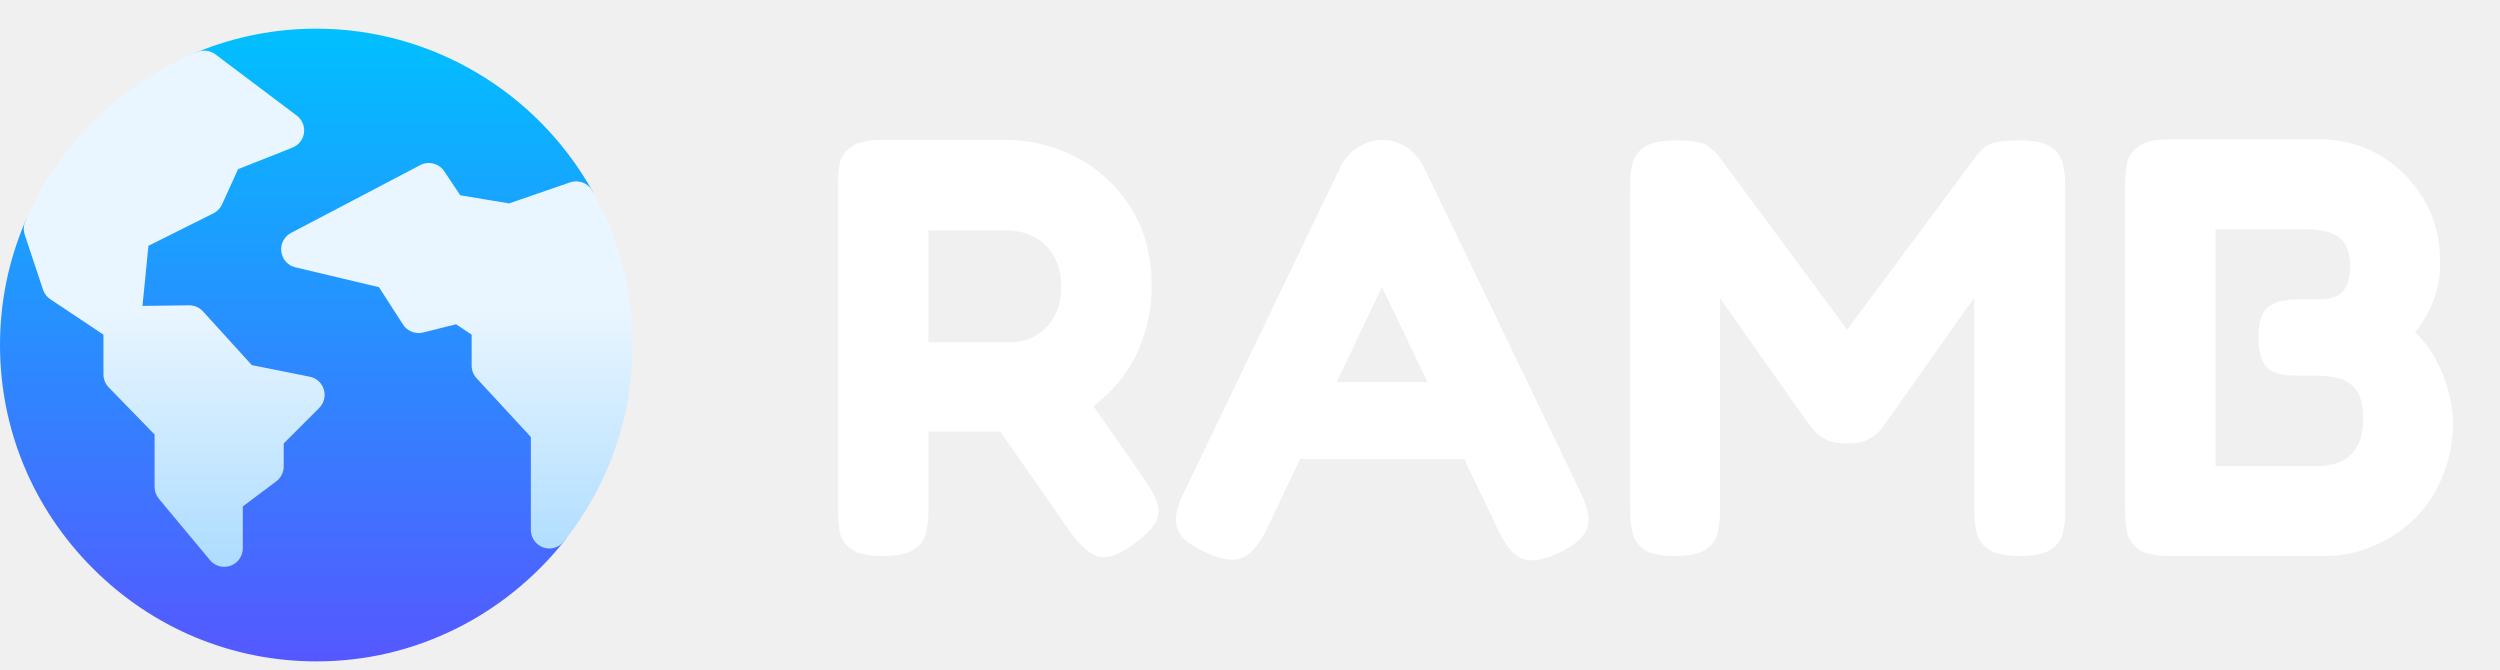
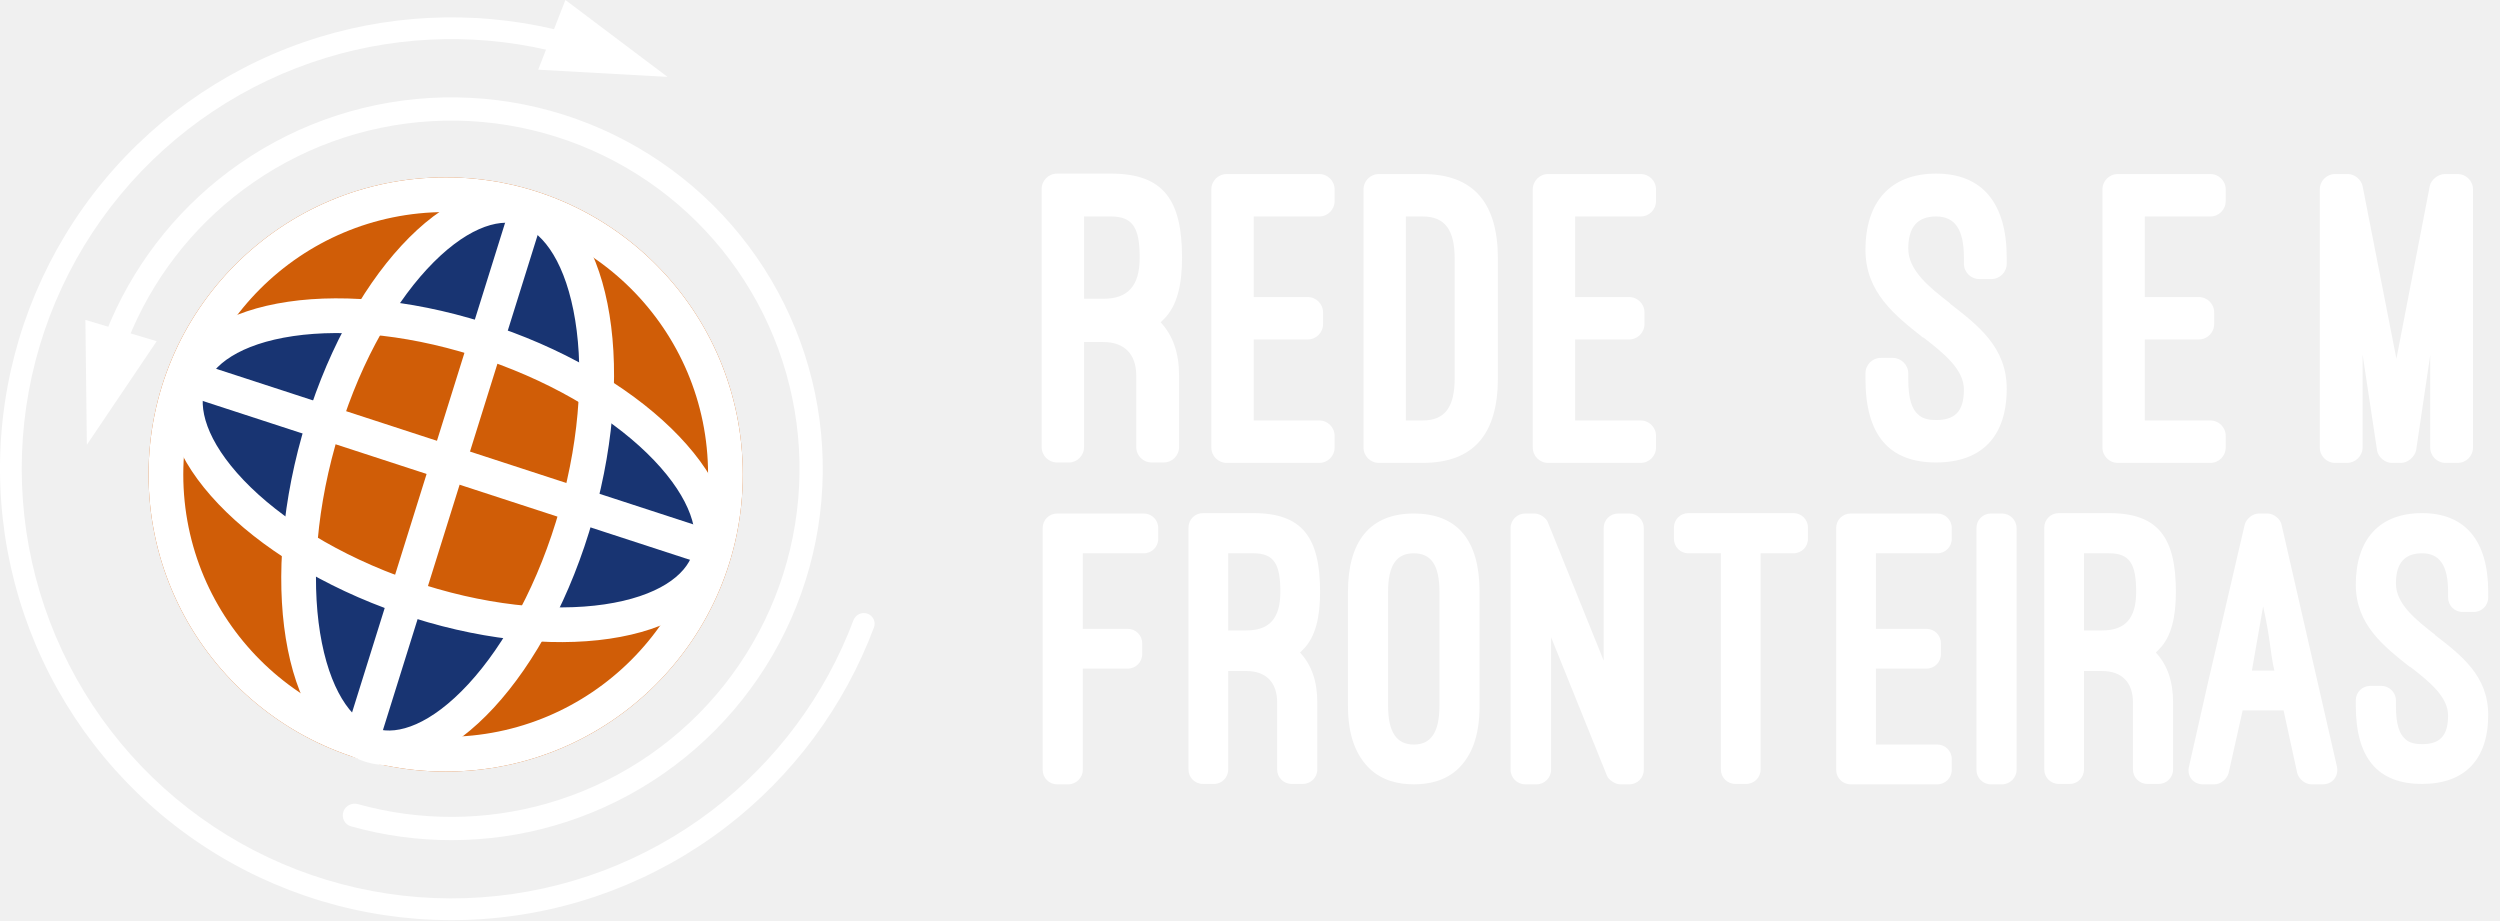
- <svg xmlns="http://www.w3.org/2000/svg" width="168" height="45" viewBox="0 0 168 45" fill="none">
-   <path d="M59.313 37.36C58.353 37.36 57.66 37.213 57.233 36.92C56.806 36.627 56.54 36.24 56.433 35.76C56.353 35.28 56.313 34.787 56.313 34.28V12.4C56.313 11.893 56.353 11.413 56.433 10.96C56.54 10.507 56.806 10.133 57.233 9.84C57.66 9.547 58.366 9.4 59.353 9.4H67.673C68.766 9.4 69.886 9.6 71.033 10C72.18 10.4 73.233 11.013 74.193 11.84C75.153 12.667 75.926 13.693 76.513 14.92C77.1 16.147 77.393 17.6 77.393 19.28C77.393 20.4 77.22 21.48 76.873 22.52C76.553 23.56 76.06 24.52 75.393 25.4C74.726 26.28 73.9 27.04 72.913 27.68C71.926 28.293 70.793 28.733 69.513 29H62.393V34.32C62.393 34.827 62.34 35.32 62.233 35.8C62.126 36.253 61.86 36.627 61.433 36.92C61.006 37.213 60.3 37.36 59.313 37.36ZM76.193 36.56C75.206 37.28 74.42 37.56 73.833 37.4C73.246 37.24 72.633 36.72 71.993 35.84L64.953 25.76L71.793 24.88L76.953 32.28C77.406 32.92 77.686 33.467 77.793 33.92C77.926 34.373 77.86 34.8 77.593 35.2C77.353 35.6 76.886 36.053 76.193 36.56ZM62.393 23H67.953C68.326 23 68.713 22.933 69.113 22.8C69.513 22.64 69.873 22.413 70.193 22.12C70.513 21.827 70.78 21.44 70.993 20.96C71.206 20.48 71.313 19.907 71.313 19.24C71.313 18.467 71.153 17.8 70.833 17.24C70.54 16.68 70.113 16.253 69.553 15.96C68.993 15.64 68.34 15.48 67.593 15.48H62.393V23ZM106.228 33.12C106.548 33.787 106.721 34.36 106.748 34.84C106.774 35.293 106.628 35.707 106.308 36.08C106.014 36.427 105.521 36.773 104.828 37.12C103.761 37.627 102.934 37.773 102.348 37.56C101.761 37.373 101.214 36.747 100.708 35.68L92.868 19.28L85.068 35.68C84.534 36.72 83.974 37.333 83.388 37.52C82.828 37.733 82.014 37.587 80.948 37.08C80.254 36.76 79.748 36.427 79.428 36.08C79.134 35.707 79.001 35.28 79.028 34.8C79.054 34.293 79.241 33.707 79.588 33.04L90.108 11.16C90.374 10.627 90.761 10.2 91.268 9.88C91.801 9.56 92.348 9.4 92.908 9.4C93.308 9.4 93.681 9.48 94.028 9.64C94.374 9.773 94.681 9.973 94.948 10.24C95.241 10.507 95.481 10.827 95.668 11.2L106.228 33.12ZM86.148 30.84L88.628 25.68H97.148L99.628 30.84H86.148ZM112.547 37.36C111.587 37.36 110.894 37.213 110.467 36.92C110.067 36.627 109.814 36.253 109.707 35.8C109.6 35.32 109.547 34.813 109.547 34.28V12.4C109.547 11.893 109.6 11.427 109.707 11C109.814 10.547 110.08 10.173 110.507 9.88C110.934 9.587 111.64 9.44 112.627 9.44C113.294 9.44 113.8 9.48 114.147 9.56C114.494 9.64 114.747 9.76 114.907 9.92C115.067 10.053 115.24 10.213 115.427 10.4L124.427 22.56H123.827L132.867 10.4C133.08 10.133 133.294 9.933 133.507 9.8C133.72 9.667 133.987 9.573 134.307 9.52C134.654 9.467 135.134 9.44 135.747 9.44C136.707 9.44 137.4 9.587 137.827 9.88C138.254 10.173 138.52 10.56 138.627 11.04C138.734 11.493 138.787 11.973 138.787 12.48V34.36C138.787 34.867 138.734 35.347 138.627 35.8C138.52 36.253 138.254 36.627 137.827 36.92C137.4 37.213 136.694 37.36 135.707 37.36C134.747 37.36 134.054 37.213 133.627 36.92C133.2 36.627 132.934 36.24 132.827 35.76C132.72 35.28 132.667 34.787 132.667 34.28V20L126.707 28.44C126.6 28.573 126.454 28.76 126.267 29C126.08 29.213 125.814 29.4 125.467 29.56C125.147 29.72 124.707 29.8 124.147 29.8C123.56 29.8 123.094 29.72 122.747 29.56C122.427 29.4 122.174 29.213 121.987 29C121.8 28.787 121.64 28.6 121.507 28.44L115.587 20.04V34.36C115.587 34.867 115.534 35.347 115.427 35.8C115.32 36.253 115.054 36.627 114.627 36.92C114.227 37.213 113.534 37.36 112.547 37.36ZM145.805 37.36C144.845 37.36 144.152 37.213 143.725 36.92C143.298 36.6 143.032 36.2 142.925 35.72C142.845 35.213 142.805 34.693 142.805 34.16V12.48C142.805 11.947 142.845 11.453 142.925 11C143.032 10.52 143.298 10.133 143.725 9.84C144.152 9.52 144.858 9.36 145.845 9.36H155.805C157.378 9.36 158.778 9.733 160.005 10.48C161.232 11.227 162.205 12.227 162.925 13.48C163.645 14.733 163.992 16.093 163.965 17.56C163.992 18.147 163.938 18.72 163.805 19.28C163.672 19.84 163.472 20.387 163.205 20.92C162.965 21.427 162.658 21.893 162.285 22.32C162.845 22.853 163.312 23.467 163.685 24.16C164.058 24.827 164.338 25.533 164.525 26.28C164.738 27.027 164.845 27.787 164.845 28.56C164.818 29.787 164.578 30.947 164.125 32.04C163.698 33.107 163.085 34.04 162.285 34.84C161.485 35.613 160.565 36.227 159.525 36.68C158.485 37.133 157.378 37.36 156.205 37.36H145.805ZM148.885 31.32H155.805C156.258 31.32 156.712 31.24 157.165 31.08C157.645 30.893 158.032 30.573 158.325 30.12C158.645 29.64 158.805 28.973 158.805 28.12C158.805 27.56 158.738 27.093 158.605 26.72C158.472 26.347 158.285 26.067 158.045 25.88C157.805 25.667 157.538 25.52 157.245 25.44C156.952 25.36 156.645 25.307 156.325 25.28C156.005 25.253 155.698 25.24 155.405 25.24H154.245C153.338 25.24 152.698 25.053 152.325 24.68C151.952 24.28 151.765 23.6 151.765 22.64C151.765 21.707 151.965 21.053 152.365 20.68C152.792 20.307 153.458 20.12 154.365 20.12H155.525C155.792 20.12 156.072 20.107 156.365 20.08C156.658 20.053 156.912 19.973 157.125 19.84C157.365 19.707 157.552 19.493 157.685 19.2C157.845 18.88 157.925 18.453 157.925 17.92C157.925 17.013 157.698 16.373 157.245 16C156.792 15.6 155.992 15.4 154.845 15.4H148.885V31.32Z" fill="white" />
-   <g clip-path="url(#clip0_290_253)">
-     <path d="M21.259 44.445C15.603 44.445 10.27 42.227 6.244 38.201C2.217 34.175 0 28.842 0 23.186C0 20.31 0.571 17.517 1.697 14.884C1.901 14.409 2.378 14.108 2.894 14.13C3.411 14.151 3.861 14.49 4.025 14.981L5.12 18.274L7.162 19.635L7.563 15.589C7.605 15.163 7.863 14.789 8.246 14.597L12.835 12.303L13.936 9.881C14.069 9.587 14.312 9.356 14.611 9.238L16.67 8.423L12.98 5.645C12.622 5.376 12.436 4.935 12.493 4.491C12.551 4.046 12.842 3.667 13.257 3.497C15.805 2.455 18.497 1.926 21.259 1.926C28.919 1.926 36.026 6.101 39.804 12.822C39.986 13.144 40.014 13.53 39.883 13.876C39.752 14.221 39.474 14.49 39.124 14.611L34.721 16.127C34.525 16.195 34.315 16.212 34.111 16.178L29.987 15.49C29.647 15.434 29.346 15.239 29.155 14.953L28.402 13.824L23.664 16.31L26.53 16.991C26.843 17.065 27.115 17.258 27.289 17.529L28.694 19.71L30.576 19.239C30.917 19.154 31.277 19.216 31.569 19.411L33.631 20.785C33.978 21.017 34.186 21.405 34.186 21.822V24.084L37.834 28.035C38.047 28.265 38.165 28.567 38.165 28.88V35.612C38.165 35.894 38.069 36.168 37.894 36.388C35.941 38.84 33.431 40.868 30.635 42.253C27.698 43.707 24.543 44.445 21.259 44.445Z" fill="url(#paint0_linear_290_253)" />
-     <path d="M39.804 12.822C39.509 12.298 38.882 12.059 38.313 12.255L34.209 13.669L30.929 13.122L29.853 11.508C29.499 10.978 28.802 10.8 28.238 11.097L19.56 15.65C19.1 15.891 18.838 16.393 18.903 16.908C18.968 17.424 19.346 17.845 19.851 17.965L25.466 19.299L27.082 21.809C27.371 22.258 27.914 22.473 28.432 22.344L30.646 21.79L31.695 22.489V24.572C31.695 24.885 31.813 25.186 32.025 25.417L35.673 29.367V35.612C35.673 36.142 36.008 36.614 36.508 36.788C36.643 36.835 36.781 36.858 36.919 36.858C37.291 36.858 37.652 36.691 37.893 36.388C39.36 34.546 40.503 32.495 41.29 30.293C42.105 28.012 42.519 25.62 42.519 23.186C42.519 19.562 41.58 15.978 39.804 12.822ZM20.813 25.314L16.923 24.536L13.639 20.924C13.399 20.66 13.058 20.513 12.701 20.517L9.574 20.558L9.974 16.518L14.344 14.334C14.599 14.207 14.803 13.995 14.921 13.735L15.996 11.369L19.653 9.921C20.072 9.756 20.368 9.376 20.429 8.93C20.489 8.483 20.303 8.039 19.943 7.768L14.478 3.655C14.127 3.391 13.663 3.331 13.257 3.497C8.1 5.609 3.887 9.76 1.697 14.885C1.577 15.165 1.565 15.479 1.661 15.768L2.891 19.466C2.979 19.73 3.152 19.956 3.382 20.11L6.951 22.489V25.161C6.951 25.485 7.077 25.797 7.303 26.03L10.388 29.201V32.721C10.388 33.013 10.49 33.295 10.677 33.519L14.113 37.643C14.354 37.932 14.708 38.091 15.07 38.091C15.212 38.091 15.355 38.067 15.494 38.017C15.987 37.838 16.316 37.37 16.316 36.846V34.032L18.567 32.344C18.881 32.108 19.065 31.739 19.065 31.347V29.801L21.449 27.416C21.774 27.091 21.894 26.614 21.761 26.175C21.628 25.735 21.263 25.404 20.813 25.314Z" fill="url(#paint1_linear_290_253)" />
-   </g>
-   <defs>
-     <linearGradient id="paint0_linear_290_253" x1="19.982" y1="44.445" x2="19.982" y2="1.926" gradientUnits="userSpaceOnUse">
-       <stop stop-color="#5558FF" />
-       <stop offset="1" stop-color="#00C0FF" />
-     </linearGradient>
-     <linearGradient id="paint1_linear_290_253" x1="22.058" y1="38.091" x2="22.058" y2="3.404" gradientUnits="userSpaceOnUse">
-       <stop stop-color="#ADDCFF" />
-       <stop offset="0.503" stop-color="#EAF6FF" />
-       <stop offset="1" stop-color="#EAF6FF" />
-     </linearGradient>
-     <clipPath id="clip0_290_253">
-       <rect width="42.519" height="42.519" fill="white" transform="translate(0 1.92621)" />
-     </clipPath>
-   </defs>
+ <svg xmlns="http://www.w3.org/2000/svg" width="144" height="53" viewBox="0 0 144 53" fill="none">
+   <path d="M67.914 21.627V25.75C67.914 26.243 67.519 26.638 67.026 26.638H66.336C65.843 26.638 65.448 26.243 65.448 25.75V21.627C65.448 20.393 64.758 19.701 63.55 19.701H62.441V25.75C62.441 26.243 62.046 26.638 61.578 26.638H60.888C60.394 26.638 60 26.243 60 25.75V10.889C60 10.395 60.394 10 60.888 10H63.994C67.026 10 68.086 11.53 68.086 14.838C68.086 16.369 67.815 17.603 67.051 18.369C66.977 18.442 66.927 18.492 66.854 18.566C67.569 19.331 67.914 20.343 67.914 21.627ZM62.441 12.469V17.208H63.55C64.931 17.208 65.646 16.517 65.646 14.838C65.646 13.16 65.276 12.469 63.994 12.469H62.441ZM70.661 10.025H75.986C76.479 10.025 76.874 10.42 76.874 10.913V11.58C76.874 12.074 76.479 12.469 75.986 12.469H72.214V17.11H75.32C75.814 17.11 76.208 17.505 76.208 17.998V18.665C76.208 19.158 75.814 19.553 75.32 19.553H72.214V24.219H75.986C76.479 24.219 76.874 24.614 76.874 25.108V25.774C76.874 26.268 76.479 26.663 75.986 26.663H70.661C70.168 26.663 69.773 26.268 69.773 25.774V10.913C69.773 10.42 70.168 10.025 70.661 10.025ZM81.941 26.663H79.426C78.933 26.663 78.538 26.268 78.538 25.774V10.913C78.538 10.42 78.933 10.025 79.426 10.025H81.941C84.899 10.025 86.279 11.703 86.279 14.912V21.775C86.279 24.984 84.899 26.663 81.941 26.663ZM81.941 12.469H80.979V24.219H81.941C83.247 24.219 83.79 23.429 83.79 21.775V14.912C83.79 13.258 83.247 12.469 81.941 12.469ZM89.175 10.025H94.5C94.993 10.025 95.387 10.42 95.387 10.913V11.58C95.387 12.074 94.993 12.469 94.5 12.469H90.728V17.11H93.834C94.327 17.11 94.722 17.505 94.722 17.998V18.665C94.722 19.158 94.327 19.553 93.834 19.553H90.728V24.219H94.5C94.993 24.219 95.387 24.614 95.387 25.108V25.774C95.387 26.268 94.993 26.663 94.5 26.663H89.175C88.682 26.663 88.287 26.268 88.287 25.774V10.913C88.287 10.42 88.682 10.025 89.175 10.025Z" fill="white" />
+   <path d="M60.89 29.579H65.882C66.344 29.579 66.714 29.949 66.714 30.412V31.037C66.714 31.5 66.344 31.87 65.882 31.87H62.369V36.221H64.957C65.42 36.221 65.79 36.591 65.79 37.054V37.679C65.79 38.142 65.42 38.512 64.957 38.512H62.369V44.344C62.369 44.807 61.976 45.177 61.537 45.177H60.89C60.427 45.177 60.058 44.807 60.058 44.344V30.412C60.058 29.949 60.427 29.579 60.89 29.579ZM75.876 40.456V44.321C75.876 44.784 75.506 45.154 75.043 45.154H74.396C73.934 45.154 73.564 44.784 73.564 44.321V40.456C73.564 39.299 72.917 38.651 71.785 38.651H70.745V44.321C70.745 44.784 70.375 45.154 69.936 45.154H69.289C68.826 45.154 68.457 44.784 68.457 44.321V30.389C68.457 29.926 68.826 29.556 69.289 29.556H72.201C75.043 29.556 76.037 30.991 76.037 34.092C76.037 35.527 75.783 36.684 75.067 37.401C74.997 37.471 74.951 37.517 74.882 37.586C75.552 38.304 75.876 39.253 75.876 40.456ZM70.745 31.87V36.313H71.785C73.079 36.313 73.749 35.665 73.749 34.092C73.749 32.518 73.403 31.87 72.201 31.87H70.745ZM77.642 40.641V34.092C77.642 31.176 78.913 29.579 81.433 29.579C83.975 29.579 85.223 31.153 85.223 34.092V40.641C85.223 42.469 84.738 43.534 84.021 44.251C83.258 44.992 82.288 45.177 81.433 45.177C80.6 45.177 79.63 44.992 78.867 44.251C78.151 43.534 77.642 42.469 77.642 40.641ZM79.953 34.092V40.641C79.953 42.169 80.439 42.886 81.433 42.886C82.403 42.886 82.912 42.215 82.912 40.641V34.092C82.912 32.541 82.426 31.87 81.433 31.87C80.416 31.87 79.953 32.587 79.953 34.092ZM93.85 45.177H93.318C93.041 45.177 92.648 44.923 92.556 44.668L89.343 36.707V44.344C89.343 44.807 88.95 45.177 88.511 45.177H87.841C87.402 45.177 87.009 44.807 87.009 44.344V30.412C87.009 29.949 87.402 29.579 87.841 29.579H88.395C88.696 29.579 89.066 29.833 89.158 30.088L92.371 38.049V30.412C92.371 29.949 92.741 29.579 93.203 29.579H93.85C94.312 29.579 94.682 29.949 94.682 30.412V44.344C94.682 44.807 94.312 45.177 93.85 45.177ZM96.418 31.037V30.389C96.418 29.926 96.788 29.556 97.251 29.556H103.306C103.768 29.556 104.138 29.926 104.138 30.389V31.037C104.138 31.5 103.768 31.87 103.306 31.87H101.411V44.321C101.411 44.784 101.041 45.154 100.579 45.154H99.955C99.492 45.154 99.123 44.784 99.123 44.321V31.87H97.251C96.788 31.87 96.418 31.5 96.418 31.037ZM106.596 29.579H111.589C112.051 29.579 112.421 29.949 112.421 30.412V31.037C112.421 31.5 112.051 31.87 111.589 31.87H108.052V36.221H110.965C111.427 36.221 111.797 36.591 111.797 37.054V37.679C111.797 38.142 111.427 38.512 110.965 38.512H108.052V42.886H111.589C112.051 42.886 112.421 43.256 112.421 43.719V44.344C112.421 44.807 112.051 45.177 111.589 45.177H106.596C106.134 45.177 105.764 44.807 105.764 44.344V30.412C105.764 29.949 106.134 29.579 106.596 29.579ZM116.155 30.412V44.344C116.155 44.807 115.762 45.177 115.323 45.177H114.676C114.213 45.177 113.844 44.807 113.844 44.344V30.412C113.844 29.949 114.213 29.579 114.676 29.579H115.323C115.762 29.579 116.155 29.949 116.155 30.412ZM125.169 40.456V44.321C125.169 44.784 124.8 45.154 124.337 45.154H123.69C123.228 45.154 122.858 44.784 122.858 44.321V40.456C122.858 39.299 122.211 38.651 121.078 38.651H120.038V44.321C120.038 44.784 119.669 45.154 119.23 45.154H118.582C118.12 45.154 117.75 44.784 117.75 44.321V30.389C117.75 29.926 118.12 29.556 118.582 29.556H121.495C124.337 29.556 125.331 30.991 125.331 34.092C125.331 35.527 125.077 36.684 124.36 37.401C124.291 37.471 124.245 37.517 124.176 37.586C124.846 38.304 125.169 39.253 125.169 40.456ZM120.038 31.87V36.313H121.078C122.373 36.313 123.043 35.665 123.043 34.092C123.043 32.518 122.696 31.87 121.495 31.87H120.038ZM132.32 44.529L131.534 40.919H129.177L128.368 44.529C128.276 44.876 127.906 45.177 127.559 45.177H126.889C126.334 45.177 125.964 44.714 126.08 44.182L127.189 39.276L129.293 30.227C129.385 29.88 129.755 29.579 130.102 29.579H130.61C130.957 29.579 131.35 29.88 131.419 30.227L134.608 44.159C134.724 44.691 134.354 45.177 133.799 45.177H133.129C132.783 45.177 132.413 44.876 132.32 44.529ZM130.356 34.925L129.709 38.628H131.003C130.749 37.517 130.795 36.892 130.356 34.925ZM135.694 40.641V40.34C135.694 39.877 136.064 39.507 136.526 39.507H137.173C137.612 39.507 138.005 39.877 138.005 40.34V40.641C138.005 41.752 138.213 42.284 138.537 42.562C138.791 42.817 139.184 42.863 139.507 42.863C140.478 42.863 141.01 42.446 141.01 41.22C141.01 40.132 139.947 39.276 138.814 38.396V38.419C137.289 37.216 135.694 35.966 135.694 33.675C135.694 31.06 137.058 29.556 139.507 29.556C142.004 29.556 143.321 31.153 143.321 34.092V34.416C143.321 34.879 142.951 35.249 142.489 35.249H141.842C141.38 35.249 141.01 34.879 141.01 34.416V34.092C141.01 32.564 140.524 31.87 139.507 31.87C138.537 31.87 138.005 32.402 138.005 33.606C138.005 34.786 139.138 35.689 140.27 36.568H140.247C141.772 37.748 143.321 38.929 143.321 41.173C143.321 43.765 141.957 45.154 139.507 45.154C136.965 45.154 135.694 43.673 135.694 40.641Z" fill="white" />
+   <path d="M107.451 21.825V21.503C107.451 21.01 107.846 20.615 108.339 20.615H109.029C109.497 20.615 109.916 21.01 109.916 21.503V21.825C109.916 23.009 110.138 23.577 110.483 23.873C110.755 24.145 111.174 24.194 111.519 24.194C112.554 24.194 113.121 23.75 113.121 22.442C113.121 21.281 111.987 20.368 110.779 19.43V19.455C109.152 18.171 107.451 16.838 107.451 14.394C107.451 11.605 108.906 10 111.519 10C114.181 10 115.587 11.703 115.587 14.838V15.184C115.587 15.678 115.192 16.073 114.699 16.073H114.009C113.516 16.073 113.121 15.678 113.121 15.184V14.838C113.121 13.209 112.604 12.469 111.519 12.469C110.483 12.469 109.916 13.036 109.916 14.32C109.916 15.579 111.124 16.542 112.332 17.48H112.308C113.935 18.739 115.587 19.998 115.587 22.392C115.587 25.157 114.132 26.638 111.519 26.638C108.807 26.638 107.451 25.058 107.451 21.825ZM121.989 10.025H127.314C127.807 10.025 128.201 10.42 128.201 10.913V11.58C128.201 12.074 127.807 12.469 127.314 12.469H123.542V17.11H126.648C127.141 17.11 127.536 17.505 127.536 17.998V18.665C127.536 19.158 127.141 19.553 126.648 19.553H123.542V24.219H127.314C127.807 24.219 128.201 24.614 128.201 25.108V25.774C128.201 26.268 127.807 26.663 127.314 26.663H121.989C121.496 26.663 121.101 26.268 121.101 25.774V10.913C121.101 10.42 121.496 10.025 121.989 10.025ZM138.304 26.663H137.761C137.392 26.663 136.997 26.342 136.923 25.972L136.085 20.417V25.774C136.085 26.268 135.666 26.663 135.197 26.663H134.507C134.014 26.663 133.62 26.268 133.62 25.774V10.913C133.62 10.42 134.014 10.025 134.507 10.025H135.247C135.617 10.025 136.011 10.346 136.085 10.716L138.033 20.664L139.955 10.716C140.029 10.346 140.449 10.025 140.818 10.025H141.558C142.051 10.025 142.445 10.42 142.445 10.913V25.774C142.445 26.268 142.051 26.663 141.558 26.663H140.868C140.375 26.663 139.98 26.268 139.98 25.774V20.467L139.167 25.947C139.068 26.342 138.674 26.663 138.304 26.663Z" fill="white" />
+   <path d="M38.447 4.428L31 4.013L32.567 0L38.447 4.428Z" fill="white" />
+   <mask id="path-5-inside-1_476_1770" fill="white">
+     <path d="M33.189 2.666C33.287 2.334 33.098 1.985 32.764 1.895C28.06 0.628 23.089 0.707 18.421 2.129C13.553 3.613 9.227 6.492 5.98 10.411C2.733 14.33 0.707 19.116 0.154 24.175C-0.399 29.234 0.545 34.344 2.869 38.872C5.193 43.4 8.794 47.146 13.227 49.646C17.66 52.146 22.729 53.291 27.806 52.937C32.883 52.584 37.745 50.748 41.788 47.658C45.666 44.694 48.627 40.702 50.34 36.141C50.462 35.817 50.289 35.46 49.962 35.346C49.636 35.232 49.28 35.405 49.158 35.729C47.526 40.058 44.711 43.848 41.028 46.663C37.179 49.605 32.551 51.352 27.719 51.688C22.886 52.025 18.061 50.936 13.842 48.556C9.623 46.176 6.194 42.61 3.982 38.3C1.77 33.991 0.872 29.127 1.398 24.311C1.925 19.495 3.853 14.94 6.944 11.21C10.034 7.48 14.152 4.739 18.786 3.327C23.22 1.975 27.94 1.898 32.409 3.096C32.743 3.186 33.091 2.997 33.189 2.666Z" />
+   </mask>
+   <path d="M33.189 2.666C33.287 2.334 33.098 1.985 32.764 1.895C28.06 0.628 23.089 0.707 18.421 2.129C13.553 3.613 9.227 6.492 5.98 10.411C2.733 14.33 0.707 19.116 0.154 24.175C-0.399 29.234 0.545 34.344 2.869 38.872C5.193 43.4 8.794 47.146 13.227 49.646C17.66 52.146 22.729 53.291 27.806 52.937C32.883 52.584 37.745 50.748 41.788 47.658C45.666 44.694 48.627 40.702 50.34 36.141C50.462 35.817 50.289 35.46 49.962 35.346C49.636 35.232 49.28 35.405 49.158 35.729C47.526 40.058 44.711 43.848 41.028 46.663C37.179 49.605 32.551 51.352 27.719 51.688C22.886 52.025 18.061 50.936 13.842 48.556C9.623 46.176 6.194 42.61 3.982 38.3C1.77 33.991 0.872 29.127 1.398 24.311C1.925 19.495 3.853 14.94 6.944 11.21C10.034 7.48 14.152 4.739 18.786 3.327C23.22 1.975 27.94 1.898 32.409 3.096C32.743 3.186 33.091 2.997 33.189 2.666Z" stroke="white" stroke-width="4" mask="url(#path-5-inside-1_476_1770)" />
+   <mask id="path-6-inside-2_476_1770" fill="white">
+     <path d="M19.775 46.766C19.664 47.118 19.859 47.495 20.215 47.596C24.03 48.667 28.073 48.659 31.891 47.565C35.923 46.41 39.528 44.095 42.255 40.907C44.982 37.72 46.712 33.801 47.229 29.638C47.746 25.476 47.028 21.252 45.164 17.494C43.3 13.736 40.373 10.609 36.745 8.502C33.118 6.395 28.951 5.401 24.764 5.643C20.576 5.886 16.552 7.354 13.192 9.866C10.011 12.243 7.558 15.457 6.103 19.143C5.967 19.487 6.149 19.87 6.497 19.995C6.844 20.12 7.227 19.939 7.363 19.596C8.729 16.157 11.023 13.159 13.993 10.938C17.143 8.584 20.915 7.207 24.841 6.98C28.767 6.753 32.673 7.685 36.073 9.66C39.473 11.635 42.218 14.566 43.965 18.089C45.712 21.612 46.385 25.571 45.9 29.473C45.415 33.376 43.794 37.049 41.237 40.037C38.681 43.025 35.302 45.196 31.522 46.278C27.956 47.3 24.182 47.311 20.617 46.318C20.261 46.219 19.886 46.413 19.775 46.766Z" />
+   </mask>
+   <path d="M19.775 46.766C19.664 47.118 19.859 47.495 20.215 47.596C24.03 48.667 28.073 48.659 31.891 47.565C35.923 46.41 39.528 44.095 42.255 40.907C44.982 37.72 46.712 33.801 47.229 29.638C47.746 25.476 47.028 21.252 45.164 17.494C43.3 13.736 40.373 10.609 36.745 8.502C33.118 6.395 28.951 5.401 24.764 5.643C20.576 5.886 16.552 7.354 13.192 9.866C10.011 12.243 7.558 15.457 6.103 19.143C5.967 19.487 6.149 19.87 6.497 19.995C6.844 20.12 7.227 19.939 7.363 19.596C8.729 16.157 11.023 13.159 13.993 10.938C17.143 8.584 20.915 7.207 24.841 6.98C28.767 6.753 32.673 7.685 36.073 9.66C39.473 11.635 42.218 14.566 43.965 18.089C45.712 21.612 46.385 25.571 45.9 29.473C45.415 33.376 43.794 37.049 41.237 40.037C38.681 43.025 35.302 45.196 31.522 46.278C27.956 47.3 24.182 47.311 20.617 46.318C20.261 46.219 19.886 46.413 19.775 46.766Z" stroke="white" stroke-width="4" mask="url(#path-6-inside-2_476_1770)" />
+   <circle cx="25.671" cy="27.329" r="17.114" fill="#D05D07" />
+   <circle cx="25.671" cy="27.329" r="16.114" stroke="white" stroke-width="2" />
+   <path d="M33.24 30.291L34.886 23.051L35.873 23.38L39.493 26.671L41.468 30.291L40.481 33.582L37.519 35.557L30.936 36.215L31.266 35.557L33.24 30.291Z" fill="#183472" />
+   <path d="M23.038 34.899L30.278 36.544L29.949 37.532L26.658 41.152L23.038 43.127L19.747 42.139L17.772 39.177L17.114 32.595L17.772 32.924L23.038 34.899Z" fill="#183472" />
+   <path d="M18.101 24.038L16.455 31.279L15.468 30.949L11.848 27.658L9.873 24.038L10.861 20.747L13.822 18.772L20.405 18.114L20.076 18.772L18.101 24.038Z" fill="#183472" />
+   <path d="M28.962 19.759L21.722 18.114L22.051 17.127L25.342 13.506L28.962 11.532L32.253 12.519L34.228 15.481L34.886 22.063L34.228 21.734L28.962 19.759Z" fill="#183472" />
+   <path d="M33.215 29.543C31.971 33.968 29.941 37.668 27.713 40.081C25.444 42.538 23.195 43.445 21.429 42.948C19.663 42.452 18.216 40.507 17.56 37.226C16.915 34.006 17.111 29.79 18.355 25.365C19.599 20.941 21.629 17.24 23.857 14.827C26.127 12.37 28.375 11.463 30.141 11.96C31.907 12.456 33.354 14.402 34.01 17.682C34.655 20.902 34.459 25.118 33.215 29.543Z" stroke="white" stroke-width="2" />
+   <path d="M23.34 34.382C19.062 32.909 15.546 30.692 13.308 28.346C11.032 25.959 10.272 23.669 10.872 21.927C11.472 20.185 13.48 18.849 16.744 18.369C19.951 17.897 24.087 18.315 28.365 19.788C32.643 21.26 36.16 23.477 38.397 25.823C40.673 28.211 41.433 30.5 40.833 32.242C40.233 33.984 38.225 35.321 34.962 35.801C31.755 36.273 27.619 35.855 23.34 34.382Z" stroke="white" stroke-width="2" />
+   <line x1="10.842" y1="21.771" x2="41.12" y2="31.644" stroke="white" stroke-width="2" />
+   <line x1="20.767" y1="42.828" x2="30.641" y2="11.233" stroke="white" stroke-width="2" />
+   <path d="M5.003 25.619L4.919 18.427L9.025 19.655L5.003 25.619Z" fill="white" />
</svg>
